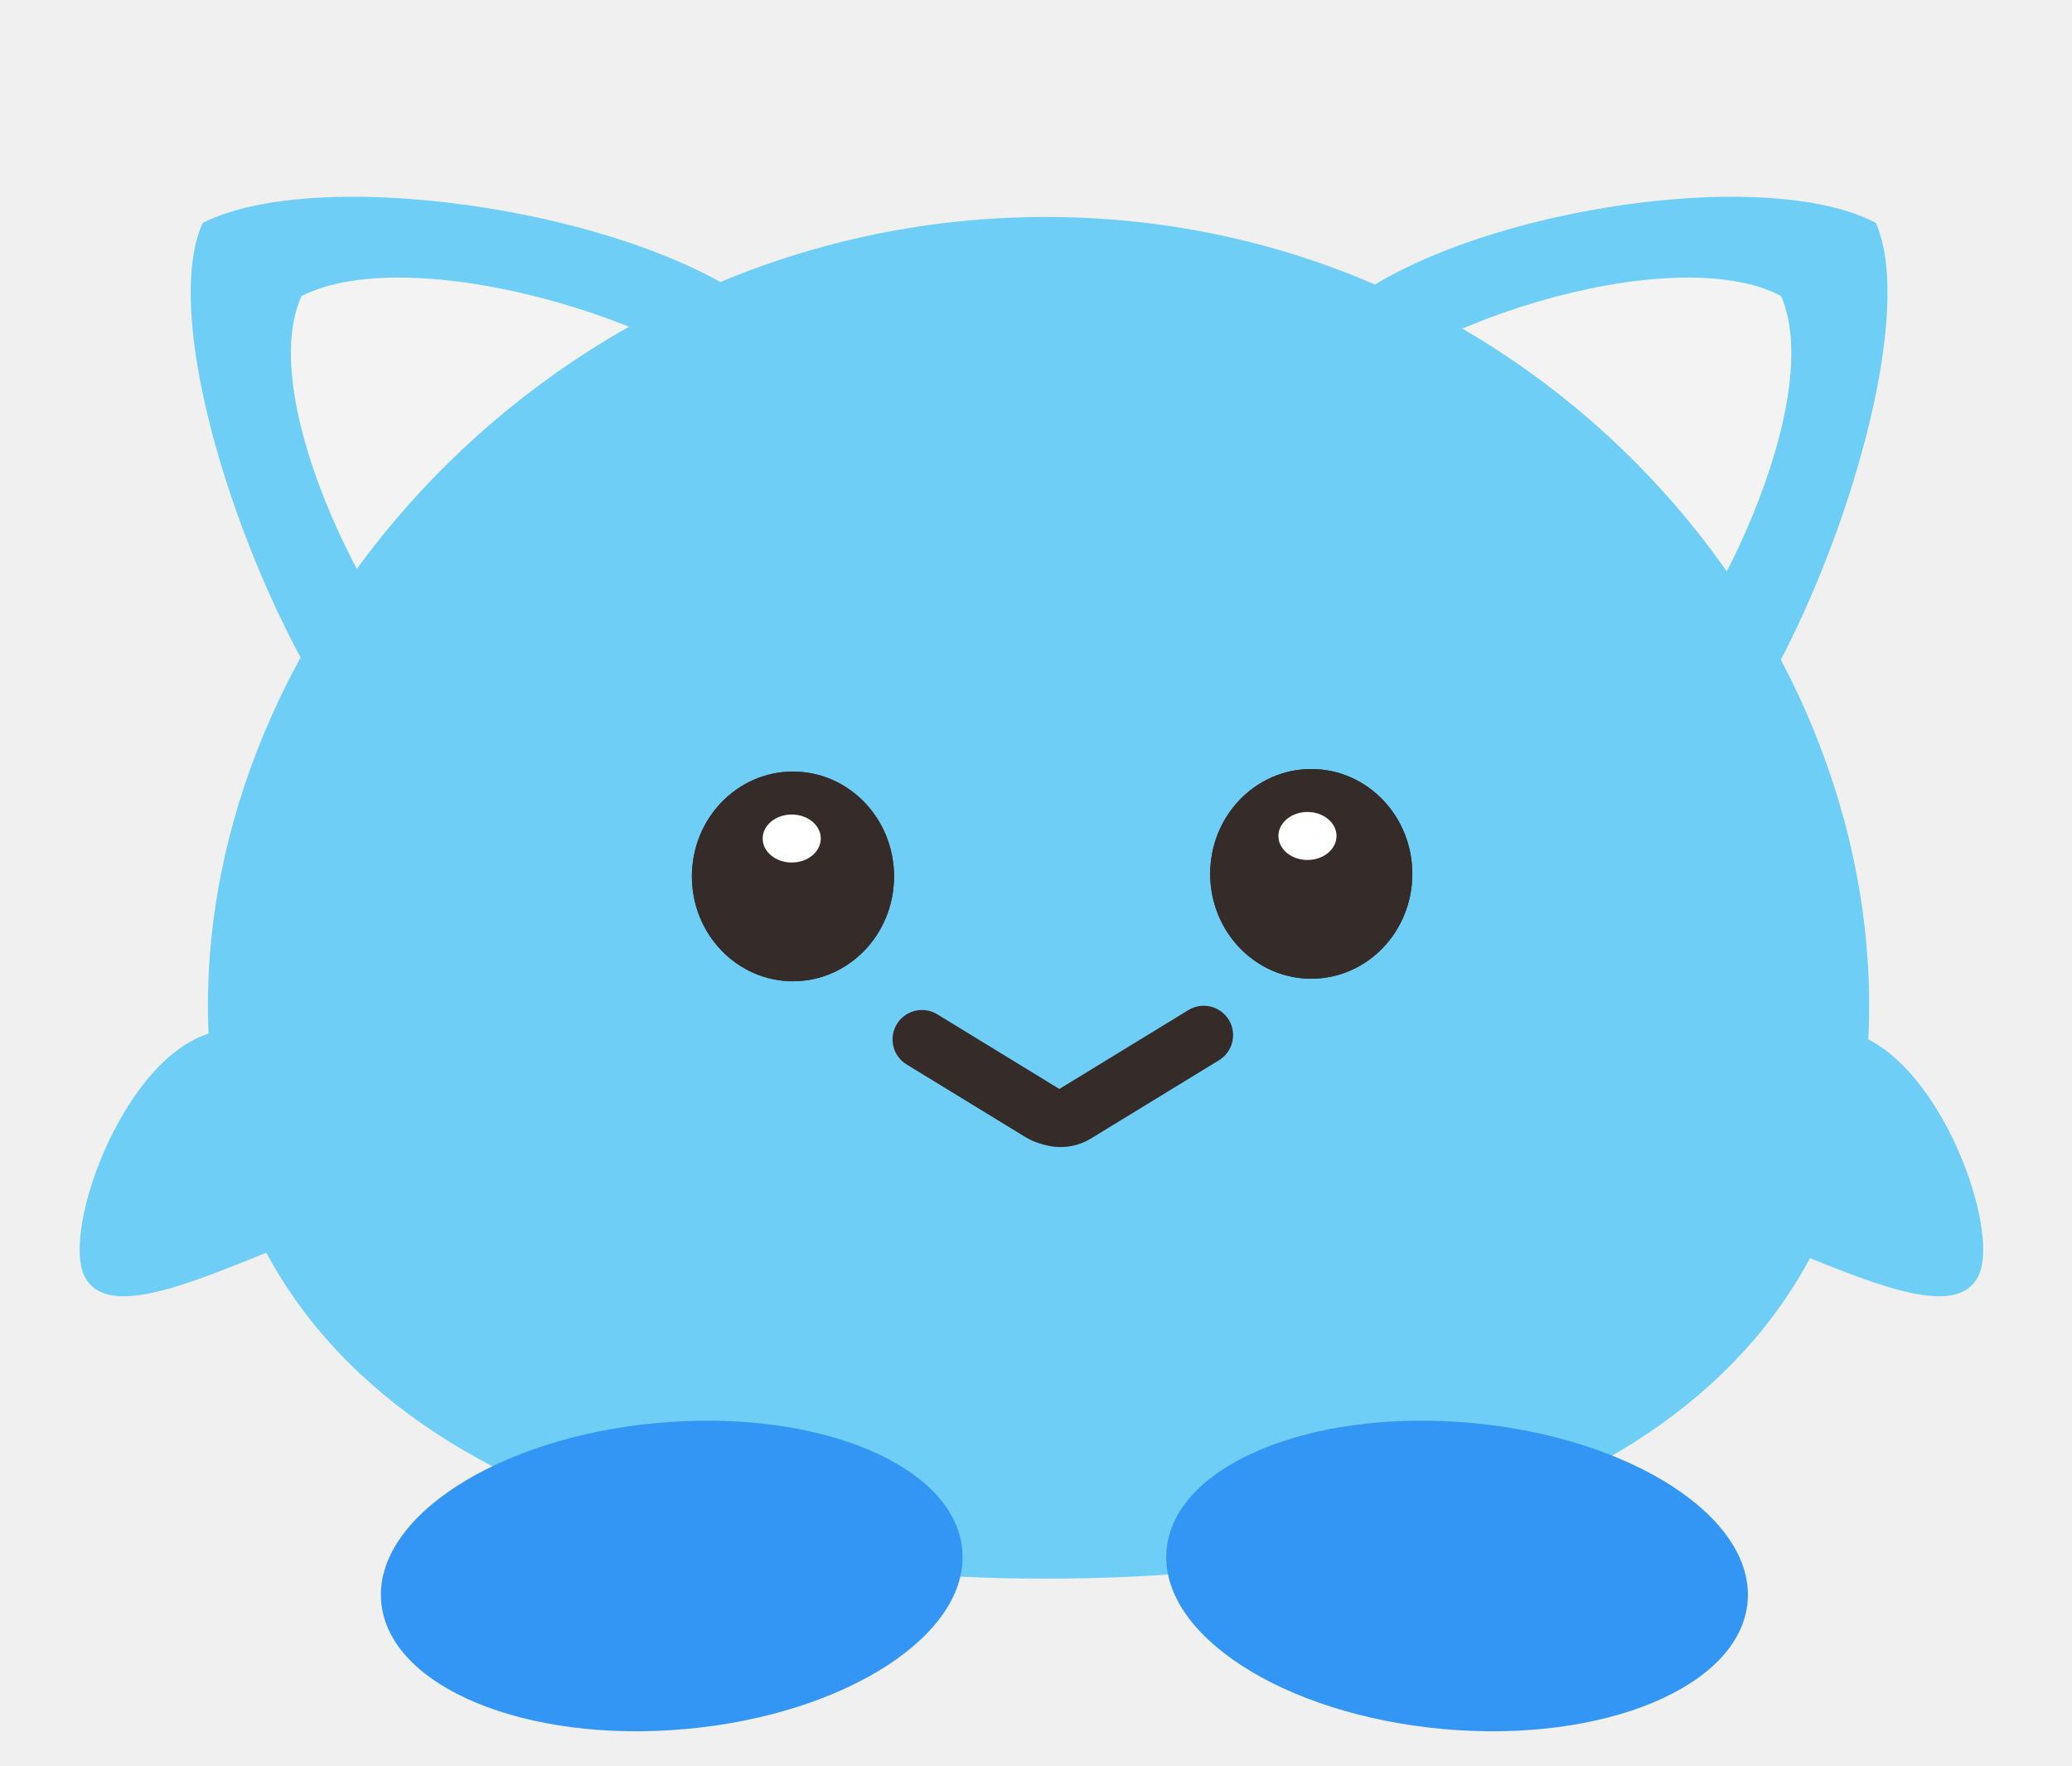
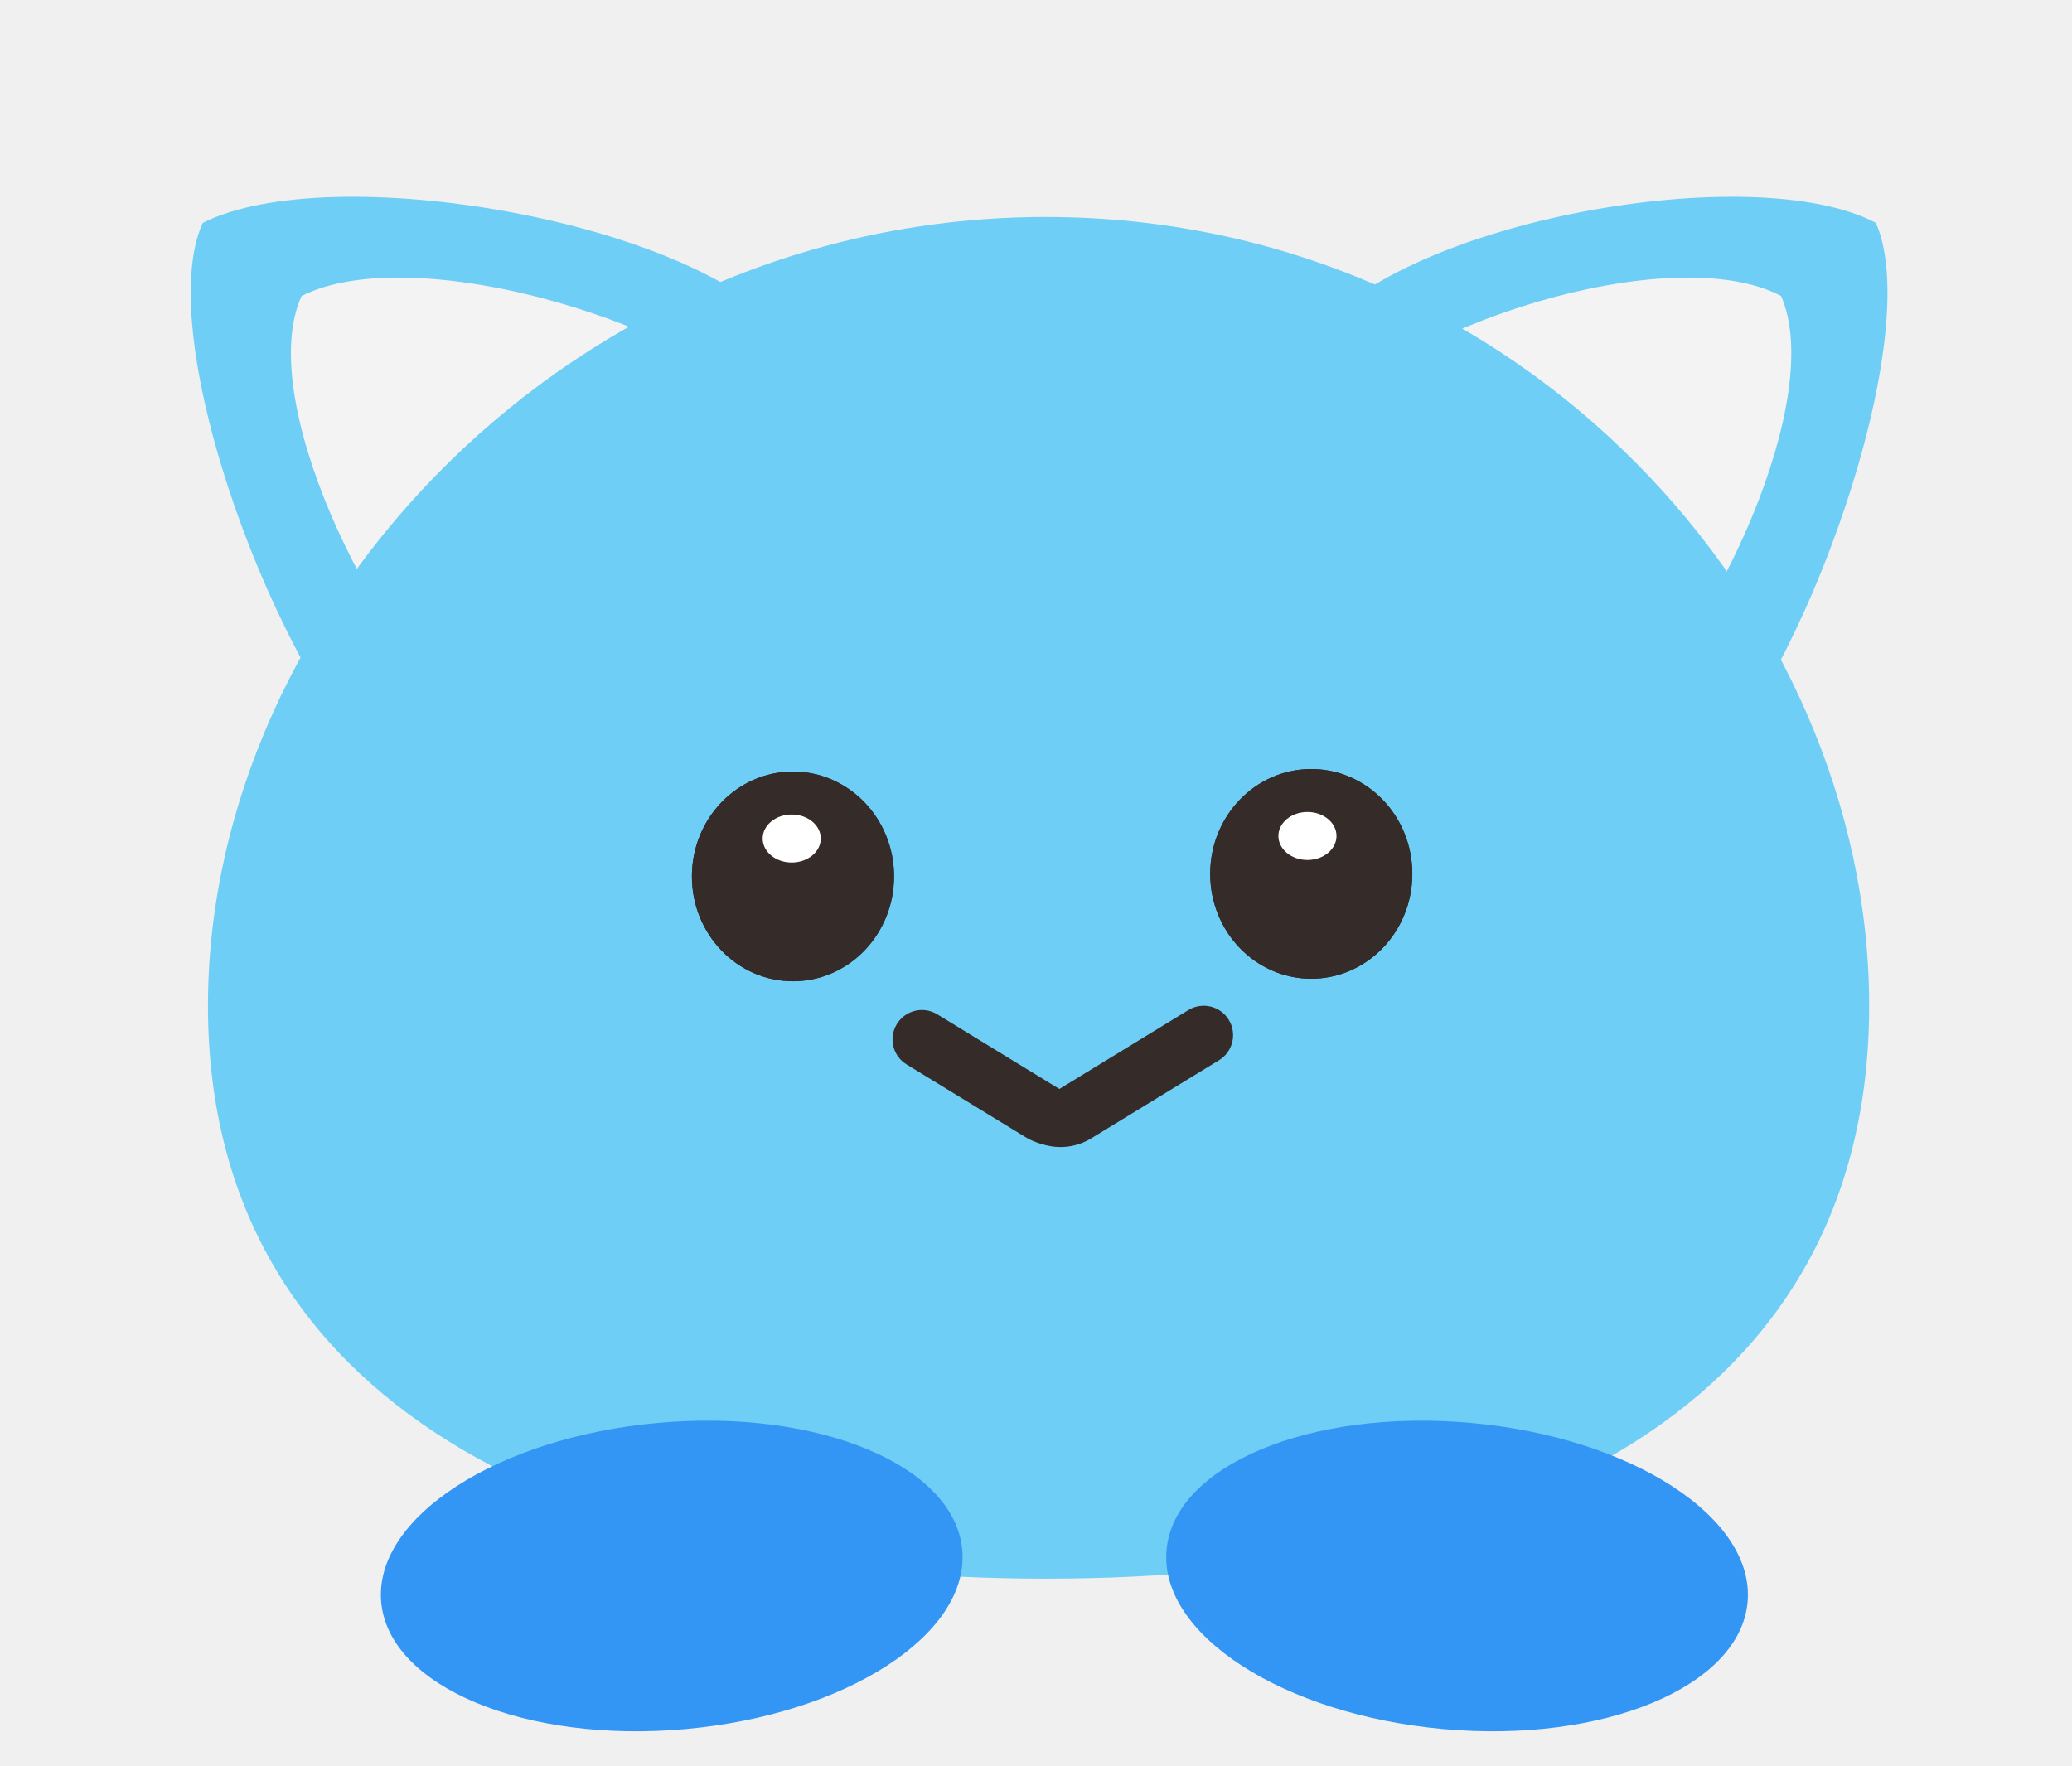
<svg xmlns="http://www.w3.org/2000/svg" width="169" height="144" viewBox="0 0 169 144" fill="none">
  <path d="M64.328 27.389C74.79 34.023 63.74 43.627 54.816 52.758C45.893 61.889 41.134 72.258 31.933 63.947C22.731 55.636 12.273 27.514 16.537 18.182C26.917 12.91 56.733 17.966 64.328 27.389Z" fill="#6ECEF5" />
  <path d="M64.181 34.913C73.5 40.822 66.644 46.809 58.696 54.942C50.748 63.075 46.556 66.497 38.361 59.094C30.165 51.691 20.801 32.456 24.599 24.145C33.845 19.448 57.416 26.519 64.181 34.913Z" fill="#F3F3F3" />
  <path d="M107.144 27.389C97.105 34.023 107.709 43.627 116.272 52.758C124.835 61.889 129.402 72.258 138.232 63.947C147.063 55.636 157.1 27.514 153.007 18.182C143.046 12.91 114.432 17.966 107.144 27.389Z" fill="#6ECEF5" />
  <path d="M107.285 34.913C98.342 40.822 104.921 46.809 112.549 54.942C120.176 63.075 124.198 66.497 132.064 59.094C139.929 51.691 148.915 32.456 145.27 24.145C136.397 19.448 113.777 26.519 107.285 34.913Z" fill="#F3F3F3" />
-   <path d="M152.455 82.042C152.455 114.593 123.882 128.773 85.3 128.773C46.718 128.773 16.961 114.593 16.961 82.042C16.961 49.491 46.718 17.699 85.3 17.699C123.882 17.699 152.455 49.491 152.455 82.042Z" fill="#6ECEF5" />
+   <path d="M152.456 82.042C152.456 114.593 123.882 128.773 85.3 128.773C46.718 128.773 16.962 114.593 16.962 82.042C16.962 49.491 46.718 17.699 85.3 17.699C123.882 17.699 152.456 49.491 152.456 82.042Z" fill="#6ECEF5" />
  <ellipse cx="64.678" cy="71.49" rx="8.243" ry="8.552" fill="#352B29" />
  <ellipse cx="64.576" cy="68.399" rx="2.37" ry="1.958" fill="white" />
  <ellipse cx="106.951" cy="71.283" rx="8.243" ry="8.552" fill="#352B29" />
-   <ellipse cx="106.642" cy="68.192" rx="2.37" ry="1.958" fill="white" />
+   <ellipse cx="106.641" cy="68.192" rx="2.37" ry="1.958" fill="white" />
  <ellipse cx="64.678" cy="71.49" rx="8.243" ry="8.552" fill="#352B29" />
  <ellipse cx="64.576" cy="68.399" rx="2.37" ry="1.958" fill="white" />
  <ellipse cx="106.951" cy="71.283" rx="8.243" ry="8.552" fill="#352B29" />
-   <ellipse cx="106.642" cy="68.192" rx="2.37" ry="1.958" fill="white" />
-   <path d="M73.152 83.534C73.843 82.404 75.318 82.049 76.448 82.739L90.217 91.16C88.836 93.418 85.885 94.129 83.627 92.748L73.947 86.829C72.817 86.138 72.462 84.663 73.152 83.534Z" fill="#352B29" />
-   <path d="M100.224 83.188C99.533 82.059 98.058 81.703 96.928 82.394L82.408 91.274C83.789 93.532 86.74 94.243 88.998 92.862L99.429 86.483C100.559 85.793 100.914 84.317 100.224 83.188Z" fill="#352B29" />
-   <ellipse cx="54.789" cy="128.555" rx="23.791" ry="12.537" transform="rotate(-5.14064 54.7889 128.555)" fill="#3496F4" />
+   <ellipse cx="106.641" cy="68.192" rx="2.37" ry="1.958" fill="white" />
+   <path d="M73.152 83.534C73.843 82.404 75.318 82.049 76.447 82.739L90.216 91.16C88.835 93.418 85.885 94.129 83.626 92.748L73.946 86.829C72.817 86.138 72.461 84.663 73.152 83.534Z" fill="#352B29" />
+   <path d="M100.223 83.188C99.532 82.059 98.057 81.703 96.928 82.394L82.408 91.274C83.789 93.532 86.739 94.243 88.998 92.862L99.429 86.483C100.558 85.793 100.914 84.317 100.223 83.188Z" fill="#352B29" />
+   <ellipse cx="54.788" cy="128.555" rx="23.791" ry="12.537" transform="rotate(-5.14064 54.7884 128.555)" fill="#3496F4" />
  <ellipse cx="23.791" cy="12.537" rx="23.791" ry="12.537" transform="matrix(-0.995978 -0.0896008 -0.0896008 0.995978 143.663 118.2)" fill="#3496F4" />
-   <path d="M31.01 90.377C32.553 94.221 28.403 99.506 21.74 102.181C15.078 104.856 8.337 107.715 6.794 103.871C5.251 100.027 9.837 87.175 16.5 84.5C23.163 81.825 29.467 86.533 31.01 90.377Z" fill="#6ECEF5" />
-   <path d="M137.238 90.377C135.695 94.221 139.845 99.506 146.508 102.181C153.171 104.856 159.911 107.715 161.455 103.871C162.998 100.027 158.411 87.175 151.749 84.5C145.086 81.825 138.782 86.533 137.238 90.377Z" fill="#6ECEF5" />
</svg>
